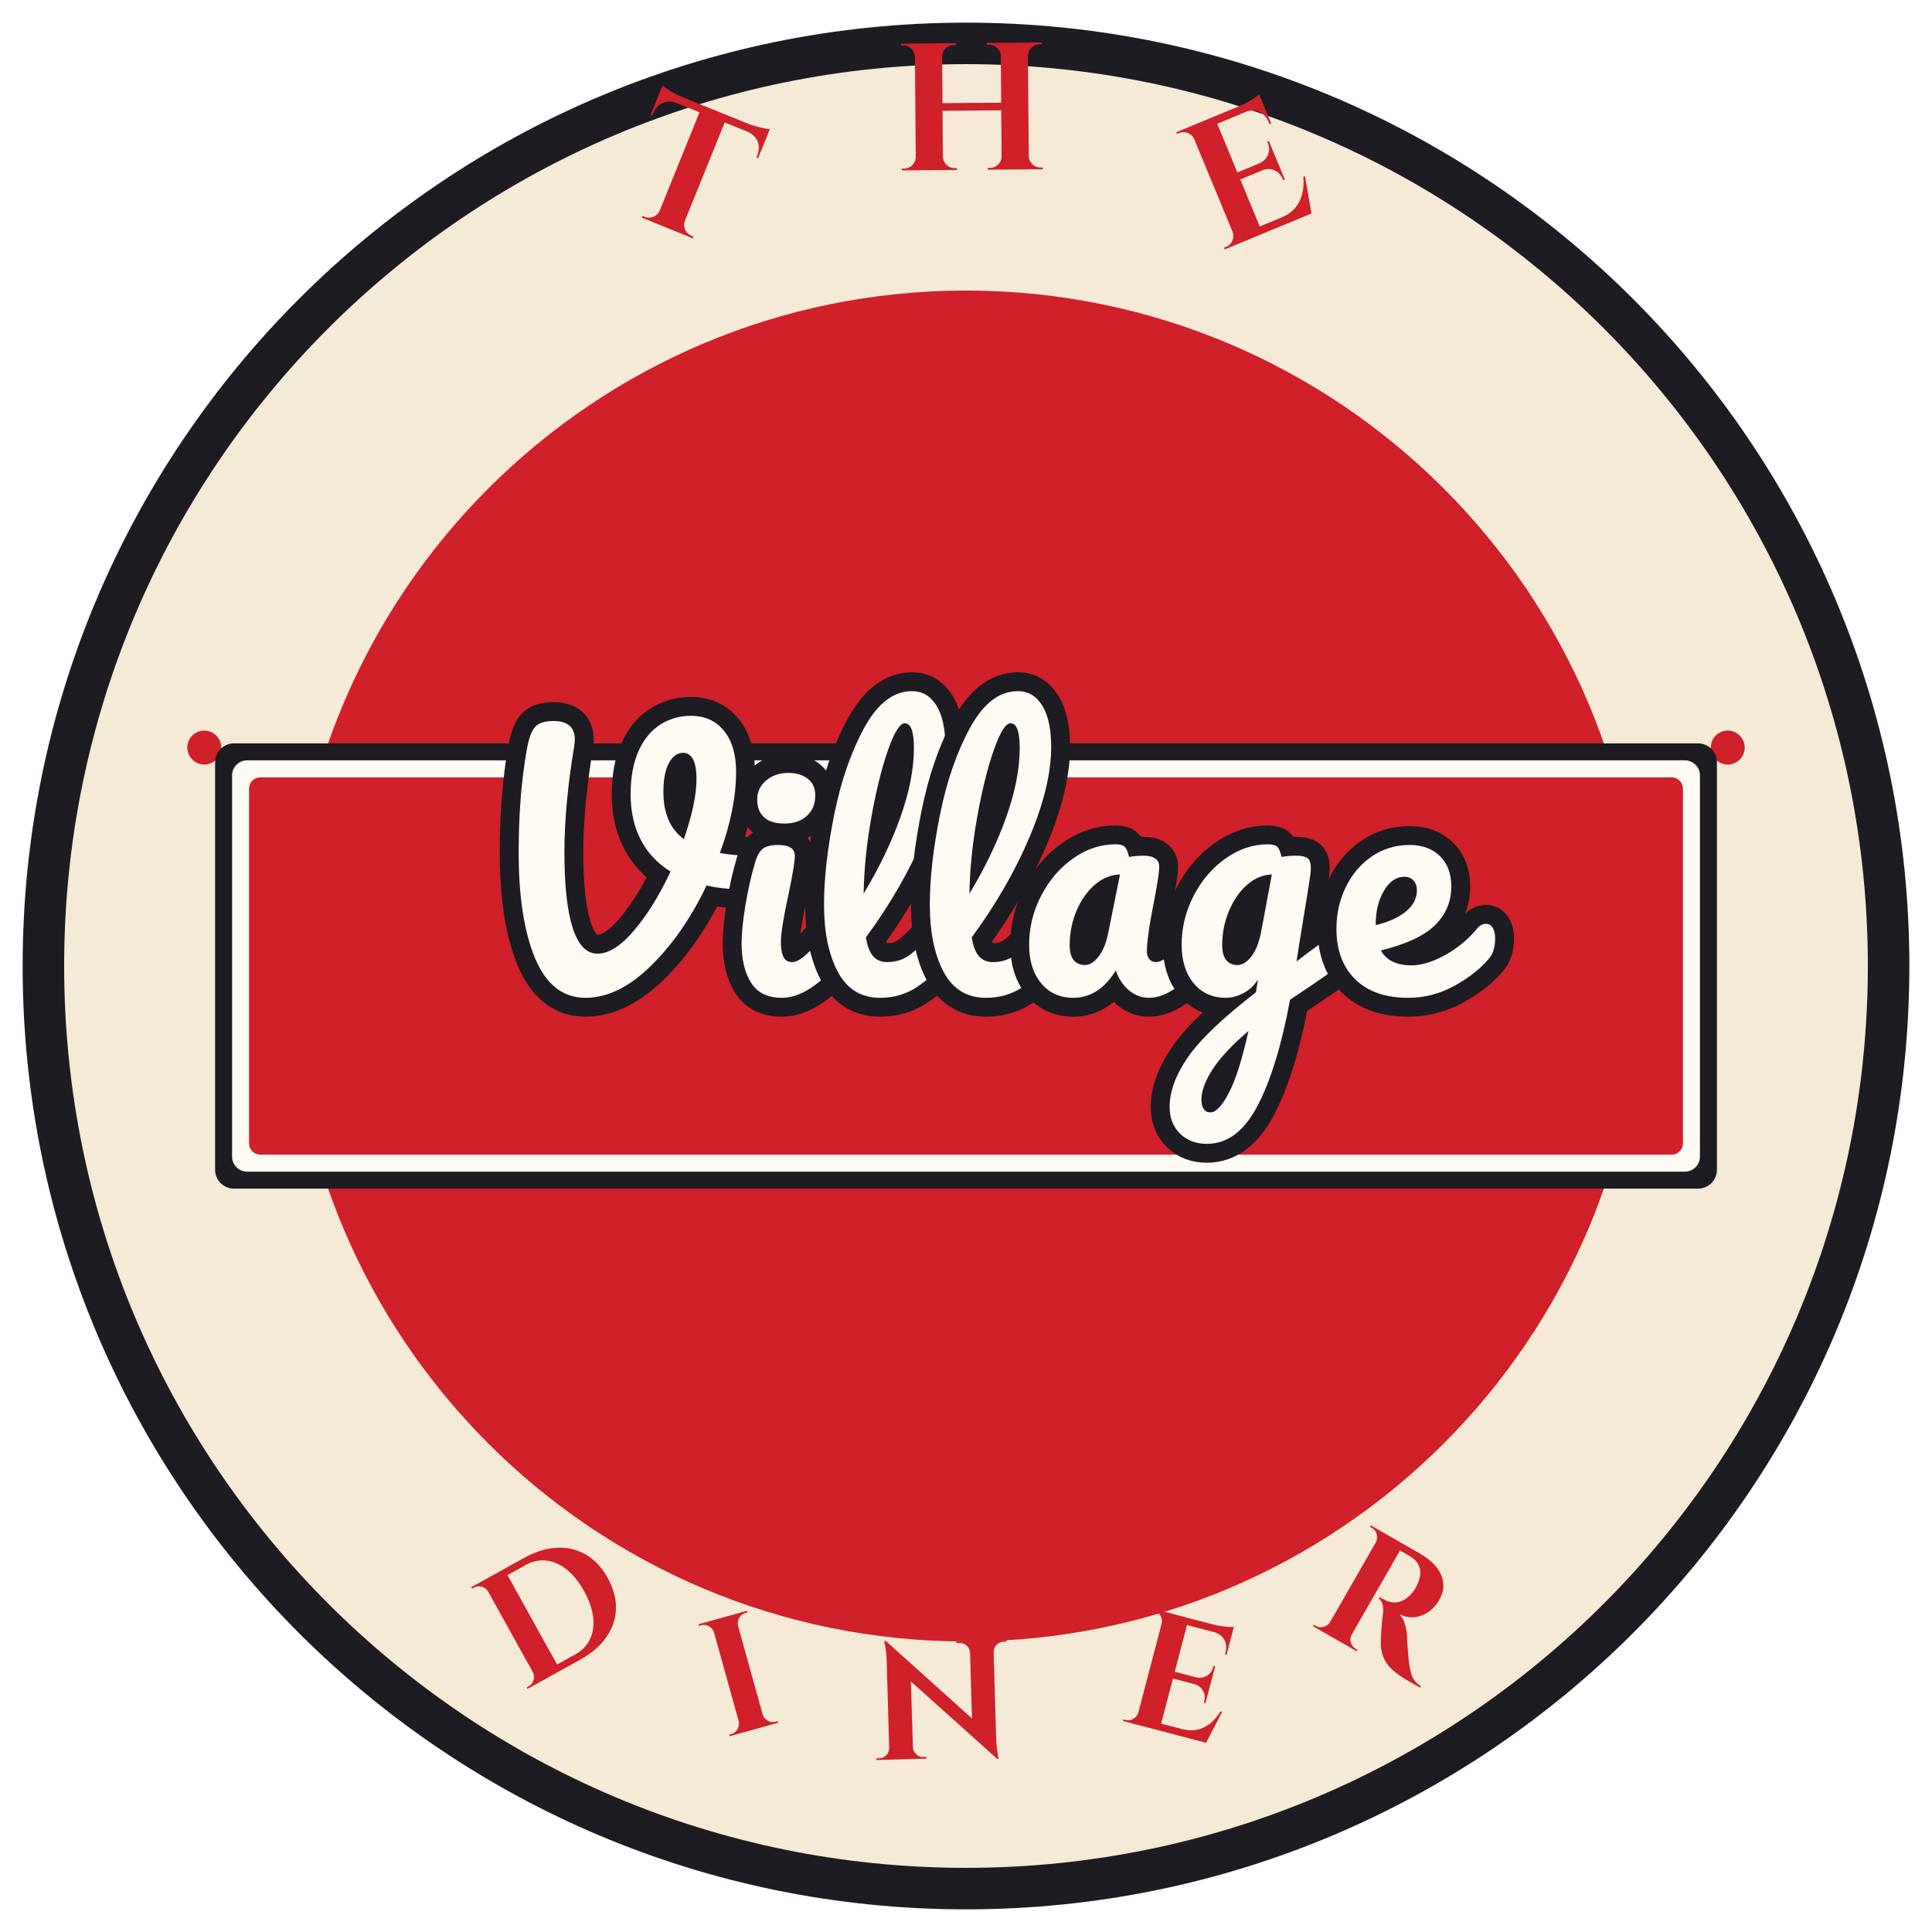
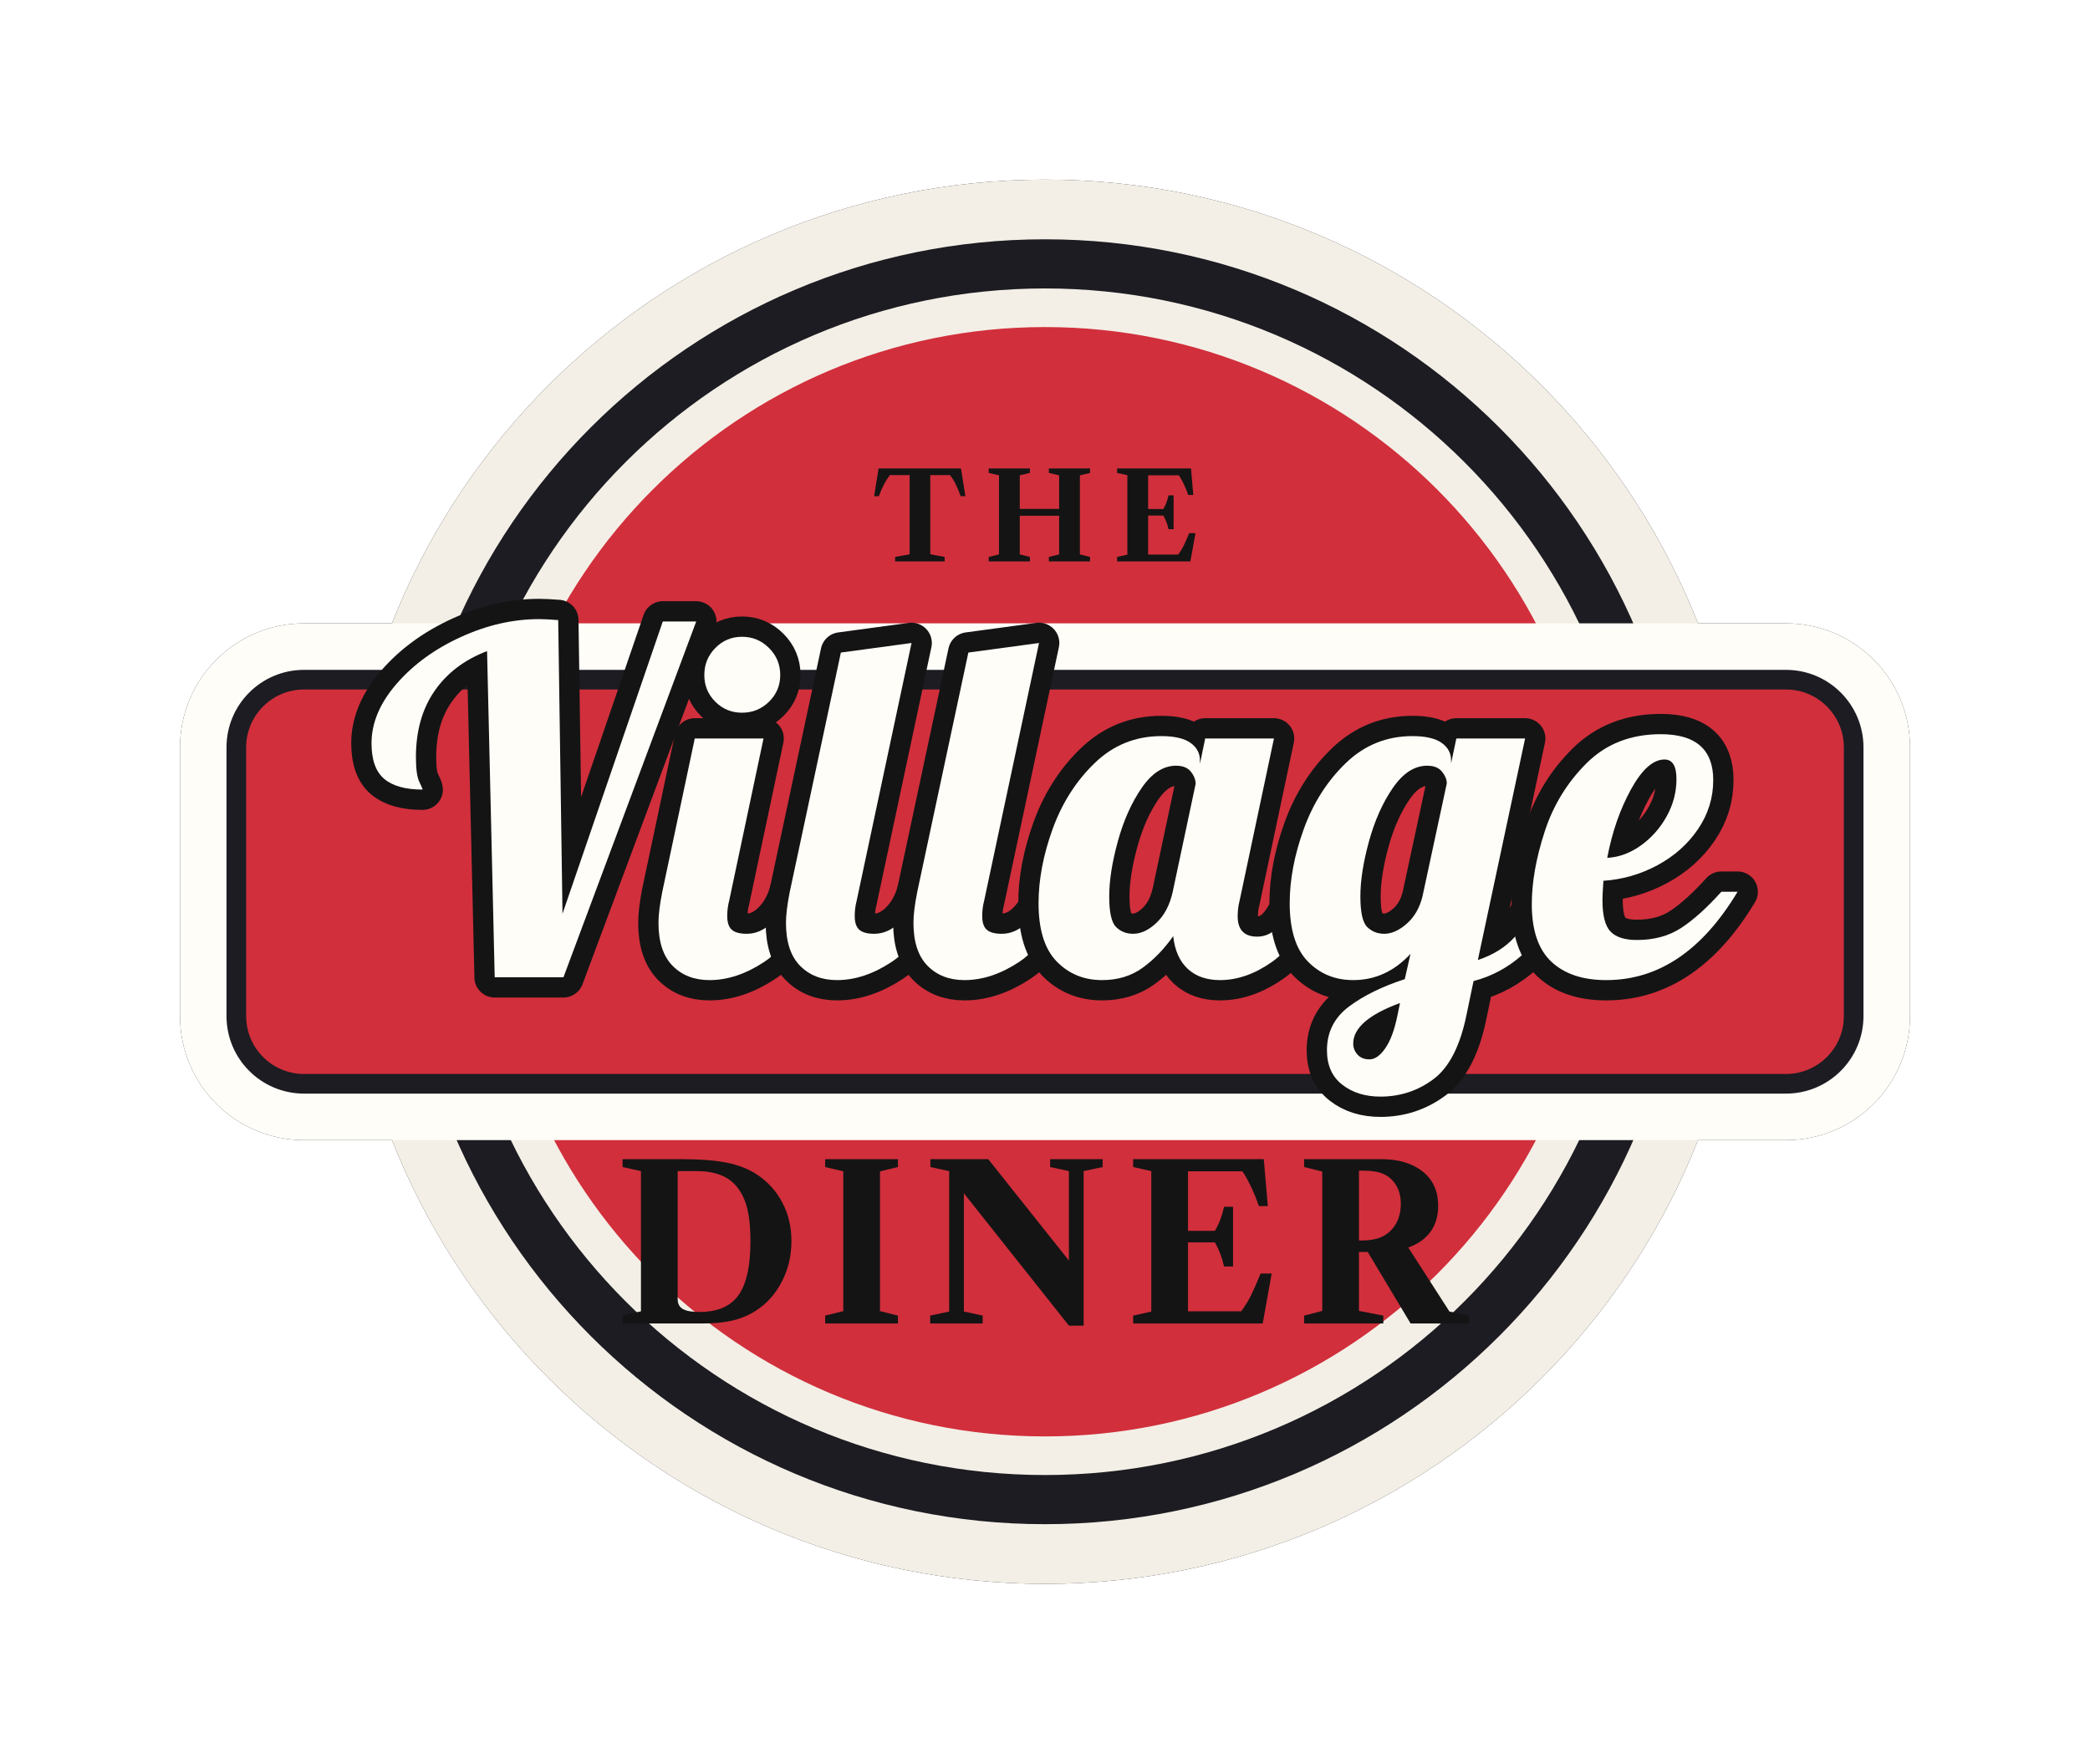
- <svg xmlns="http://www.w3.org/2000/svg" viewBox="0 0 1024 1024" role="img" aria-label="The Village Diner">
-   <circle cx="512.0" cy="512.0" r="500" fill="#1c1c22" />
-   <circle cx="512.0" cy="512.0" r="478" fill="#f4ead6" />
-   <circle cx="512.0" cy="512.0" r="358" fill="#d0202a" />
-   <circle cx="512.0" cy="512.0" r="363" fill="none" stroke="#f4ead6" stroke-width="3" opacity="0.85" />
+ <svg xmlns="http://www.w3.org/2000/svg" viewBox="0 0 1280 1080" role="img" aria-label="The Village Diner">
+   <circle cx="640.0" cy="540.0" r="430.0" fill="#1c1c22" />
+   <rect x="110.24" y="381.76" width="1059.52" height="316.48" rx="75.96" ry="75.96" fill="#1c1c22" />
+   <circle cx="640.0" cy="540.0" r="430.0" fill="#f3efe6" />
+   <circle cx="640.0" cy="540.0" r="393.45" fill="#1c1c22" />
+   <circle cx="640.0" cy="540.0" r="363.35" fill="#f3efe6" />
+   <circle cx="640.0" cy="540.0" r="339.7" fill="#d12f3c" />
  <g aria-hidden="true">
-     <path fill="#d0202a" d="M385.478 61.513 360.374 123.538 347.026 118.135 372.13 56.111ZM407.411 69.976 405.893 73.727 348.967 50.686 350.485 46.936ZM406.001 73.46 401.772 83.909 400.918 83.46 401.312 82.487Q402.977 78.372 401.524 74.923Q400.07 71.473 395.971 69.711L396.079 69.444ZM408.059 68.375 407.015 70.955 396.555 65.582Q398.512 66.375 400.8 66.99Q403.089 67.606 405.102 68.006Q407.114 68.406 408.059 68.375ZM349.922 111.747 347.293 118.243 340.174 115.362 340.534 114.472Q340.534 114.472 341.112 114.706Q341.691 114.94 341.691 114.94Q344.005 115.877 346.317 114.897Q348.63 113.917 349.655 111.639ZM362.736 116.933 363.003 117.041Q362.155 119.391 363.135 121.704Q364.115 124.016 366.429 124.953Q366.429 124.953 367.007 125.187Q367.586 125.421 367.586 125.421L367.226 126.311L360.107 123.43ZM358.997 54.435 358.889 54.702Q354.683 53.103 351.257 54.577Q347.831 56.052 346.165 60.167L345.771 61.14L344.846 60.869L349.075 50.419ZM351.133 45.334Q351.879 46.05 353.559 47.145Q355.239 48.239 357.356 49.406Q359.472 50.574 361.341 51.33L350.089 47.915Z" />
-     <path fill="#d0202a" d="M544.783 22.575 545.323 89.773 530.924 89.889 530.384 22.691ZM499.281 22.941 499.821 90.139 485.422 90.255 484.881 23.057ZM531.503 54.411 531.536 58.457 498.608 58.721 498.576 54.676ZM485.653 83.245 485.71 90.252 478.03 90.314 478.022 89.354Q478.022 89.354 478.646 89.349Q479.27 89.344 479.27 89.344Q481.766 89.324 483.528 87.534Q485.289 85.744 485.365 83.247ZM485.226 30.062 484.938 30.065Q484.822 27.569 483.031 25.808Q481.241 24.046 478.745 24.066Q478.745 24.066 478.121 24.071Q477.497 24.076 477.497 24.076L477.49 23.116L485.169 23.055ZM499.477 83.133 499.765 83.131Q499.881 85.626 501.671 87.388Q503.461 89.15 505.957 89.129Q505.957 89.129 506.533 89.125Q507.109 89.12 507.205 89.119L507.213 90.079L499.533 90.141ZM499.049 29.951 498.993 22.943 506.672 22.882 506.68 23.842Q506.584 23.842 506.008 23.847Q505.432 23.852 505.432 23.852Q502.936 23.872 501.175 25.662Q499.413 27.452 499.337 29.949ZM531.156 82.879 531.212 89.886 523.533 89.948 523.525 88.988Q523.621 88.987 524.197 88.983Q524.773 88.978 524.773 88.978Q527.269 88.958 529.078 87.168Q530.888 85.377 530.868 82.881ZM530.728 29.696 530.44 29.699Q530.42 27.203 528.582 25.442Q526.744 23.68 524.248 23.7Q524.248 23.7 523.672 23.705Q523.096 23.71 523 23.71L522.992 22.75L530.672 22.689ZM544.979 82.768 545.267 82.765Q545.383 85.26 547.173 87.022Q548.964 88.784 551.46 88.764Q551.46 88.764 552.084 88.759Q552.707 88.754 552.707 88.754L552.715 89.714L545.035 89.775ZM544.551 29.585 544.495 22.577 552.175 22.516 552.183 23.476Q552.183 23.476 551.559 23.481Q550.935 23.486 550.935 23.486Q548.439 23.506 546.677 25.296Q544.915 27.086 544.839 29.583Z" />
-     <path fill="#d0202a" d="M643.566 61.76 669.278 123.846 655.974 129.356 630.262 67.269ZM691.102 110.325 694.841 113.26 669.012 123.956 667.427 120.13ZM675.965 83.039 677.513 86.777 657.113 95.226 655.565 91.488ZM668.052 51.619 669.637 55.446 644.884 65.696 643.3 61.87ZM691.663 93.327 695.107 113.149 677.691 120.362 679.3 115.213Q683.731 113.378 686.416 110.236Q689.1 107.095 690.165 102.874Q691.23 98.653 690.797 93.686ZM677.44 86.6 680.979 95.146 680.092 95.513 679.764 94.722Q678.427 91.494 675.408 90.228Q672.388 88.963 669.138 90.246L669.065 90.068ZM672.499 74.671 676.039 83.217 667.664 86.685 667.59 86.508Q670.781 85.082 672.038 82.015Q673.294 78.947 671.904 75.741L671.612 75.038ZM669.526 55.18 673.803 65.506 672.916 65.873 672.478 64.815Q670.793 60.748 667.348 59.284Q663.903 57.82 659.711 59.453L659.637 59.275ZM667.391 50.023 668.456 52.595 657.231 56.1Q659.182 55.292 661.245 54.126Q663.308 52.96 665.024 51.834Q666.739 50.708 667.391 50.023ZM653.559 122.771 656.24 129.246 649.144 132.184 648.777 131.297Q648.777 131.297 649.354 131.058Q649.93 130.82 649.93 130.82Q652.236 129.865 653.198 127.544Q654.159 125.224 653.293 122.881ZM633.209 73.634 632.943 73.744Q631.934 71.46 629.586 70.511Q627.237 69.561 624.953 70.507Q624.953 70.507 624.394 70.739Q623.835 70.97 623.835 70.97L623.432 70.098L630.528 67.159Z" />
-     <path fill="#d0202a" d="M277.658 825.775Q286.733 820.74 295.153 820.324Q303.573 819.907 310.528 823.968Q317.482 828.03 322.095 836.343Q326.707 844.656 326.464 852.691Q326.221 860.726 321.42 867.665Q316.619 874.604 307.545 879.639L289.209 889.813L287.332 886.612Q289.575 885.368 292 884.023Q294.425 882.677 296.716 881.406Q299.007 880.135 300.838 879.119Q302.67 878.103 303.74 877.509Q304.811 876.915 304.811 876.915Q310.354 873.839 312.749 868.73Q315.143 863.62 314.37 857.108Q313.597 850.597 309.55 843.303Q305.503 836.01 300.388 831.908Q295.272 827.805 289.654 827.141Q284.036 826.477 278.523 829.536Q278.523 829.536 277.399 830.16Q276.275 830.783 274.352 831.851Q272.428 832.918 270.06 834.232Q267.693 835.545 265.152 836.955Q262.611 838.365 260.275 839.661L258.476 836.418ZM267.171 831.593 297.057 885.458 285.515 891.862 255.629 837.997ZM282.629 886.117 285.746 891.734 279.59 895.149 279.163 894.38Q279.163 894.38 279.663 894.102Q280.163 893.825 280.163 893.825Q282.164 892.715 282.798 890.501Q283.432 888.288 282.398 886.245ZM258.977 843.487 258.746 843.615Q257.636 841.614 255.384 841.002Q253.132 840.389 251.131 841.499Q251.131 841.499 250.67 841.756Q250.208 842.012 250.208 842.012L249.704 841.285L255.86 837.869Z" />
-     <path fill="#d0202a" d="M389.458 855.546 405.948 914.897 393.231 918.431 376.74 859.079ZM391.765 912.171 393.485 918.36 386.702 920.245 386.466 919.397Q386.466 919.397 387.017 919.244Q387.569 919.091 387.569 919.091Q389.773 918.478 390.906 916.474Q392.039 914.469 391.511 912.241ZM378.714 865.198 378.46 865.269Q377.763 863.088 375.758 861.955Q373.754 860.822 371.549 861.435Q371.549 861.435 370.998 861.588Q370.447 861.741 370.447 861.741L370.211 860.893L376.995 859.008ZM403.974 908.778 404.229 908.708Q404.926 910.889 406.93 912.021Q408.935 913.154 411.139 912.542Q411.139 912.542 411.648 912.4Q412.157 912.259 412.242 912.235L412.477 913.083L405.694 914.968ZM390.923 861.806 389.204 855.616 395.987 853.732 396.222 854.58Q396.138 854.603 395.629 854.744Q395.12 854.886 395.12 854.886Q392.916 855.498 391.783 857.503Q390.65 859.507 391.178 861.735Z" />
-     <path fill="#d0202a" d="M469.519 869.756 527.193 921.6 528.507 932.227 470.835 880.471ZM471.548 926.393 471.729 932.638 464.428 932.849 464.402 931.97Q464.402 931.97 465.194 931.947Q465.986 931.924 466.074 931.921Q468.273 931.858 469.81 930.229Q471.348 928.599 471.284 926.4ZM483.875 926.036Q483.939 928.235 485.568 929.772Q487.197 931.31 489.396 931.246Q489.484 931.244 490.276 931.221Q491.067 931.198 491.067 931.198L491.093 932.078L483.792 932.289L483.611 926.044ZM469.519 869.756 482.537 882.861 484.056 932.281 471.465 932.646 469.963 880.747Q469.821 875.834 469.23 872.808Q468.639 869.781 468.639 869.781ZM526.475 869.428 527.967 920.974Q528.063 924.27 528.393 926.83Q528.723 929.391 529.011 930.798Q529.298 932.204 529.298 932.204L528.507 932.227L515.379 918.374L513.972 869.79ZM533.512 869.224 533.538 870.104Q533.538 870.104 532.746 870.127Q531.955 870.149 531.955 870.149Q529.755 870.213 528.217 871.798Q526.678 873.384 526.656 875.673L526.392 875.681L526.211 869.435ZM506.847 869.996 514.148 869.785 514.329 876.03 514.153 876.035Q513.999 873.75 512.415 872.256Q510.831 870.761 508.544 870.827Q508.544 870.827 507.752 870.85Q506.961 870.873 506.873 870.875Z" />
-     <path fill="#d0202a" d="M630.097 857.633 614.477 917.22 601.709 913.873 617.329 854.286ZM637.907 919.437 639.011 923.651 614.222 917.153 615.185 913.481ZM641.969 891.124 641.029 894.711 621.45 889.579 622.39 885.992ZM653.597 863.794 652.634 867.466 628.879 861.239 629.841 857.567ZM647.733 907.334 639.267 923.718 622.552 919.337 626.579 916.468Q630.832 917.583 634.533 916.776Q638.234 915.968 641.35 913.476Q644.466 910.984 646.902 907.116ZM641.073 894.541 638.923 902.743 638.072 902.52 638.271 901.76Q639.083 898.662 637.579 896.065Q636.075 893.468 632.991 892.604L633.035 892.434ZM644.074 883.092 641.924 891.294 633.886 889.187 633.931 889.017Q637.051 889.744 639.668 888.2Q642.286 886.655 643.046 883.544L643.223 882.869ZM652.701 867.211 650.104 877.121 649.252 876.898 649.518 875.883Q650.542 871.979 648.837 869.002Q647.132 866.024 643.166 864.893L643.21 864.723ZM653.999 862.261 653.352 864.73 643.212 861.071Q645.085 861.562 647.237 861.854Q649.39 862.145 651.267 862.273Q653.143 862.401 653.999 862.261ZM603.593 907.726 601.964 913.94 595.154 912.155 595.378 911.304Q595.378 911.304 595.931 911.449Q596.484 911.594 596.484 911.594Q598.697 912.174 600.685 911.012Q602.673 909.85 603.338 907.659ZM615.955 860.567 615.7 860.501Q616.228 858.274 615.039 856.279Q613.85 854.284 611.657 853.71Q611.657 853.71 611.121 853.569Q610.584 853.428 610.584 853.428L610.774 852.568L617.584 854.353Z" />
-     <path fill="#d0202a" d="M742.941 817.881 752.777 823.524Q756.212 825.494 759.048 828.133Q761.885 830.771 763.475 833.922Q765.066 837.074 765.006 840.694Q764.946 844.313 762.647 848.32Q760.811 851.521 757.653 853.958Q754.496 856.395 750.459 857.054Q746.421 857.712 741.797 855.675Q743.813 857.85 744.709 861.007Q745.604 864.164 745.747 866.891Q745.76 867.083 745.828 868.761Q745.895 870.44 746.063 872.915Q746.23 875.389 746.459 877.952Q746.688 880.515 747.007 882.505Q747.47 885.557 748.139 887.605Q748.809 889.652 749.993 891.099Q751.178 892.547 753.133 893.73L752.695 894.493L745.253 890.224Q741.093 887.838 738.152 885.161Q735.211 882.485 733.635 879.285Q732.059 876.086 731.852 872.007Q731.799 870.709 731.876 868.886Q731.952 867.064 732.073 865.03Q732.194 862.997 732.352 861.096Q732.509 859.195 732.684 857.665Q732.859 856.135 733.011 855.302Q733.365 852.291 732.733 850.291Q732.101 848.291 730.776 847.222L731.214 846.459Q731.399 846.565 732.087 846.98Q732.775 847.394 733.545 847.796Q735.639 848.958 738.054 849.264Q740.47 849.569 743.071 848.522Q745.672 847.474 748.241 844.506Q748.779 843.883 749.422 843.009Q750.065 842.135 750.636 840.963Q753.558 835.371 752.515 831.372Q751.472 827.373 747.758 825.123Q746.721 824.448 745.457 823.743Q744.193 823.038 743.176 822.455Q742.16 821.871 741.789 821.659Q741.806 821.629 742.09 820.692Q742.374 819.755 742.658 818.818Q742.941 817.881 742.941 817.881ZM743.934 818.451 713.281 871.882 701.785 865.288 732.438 811.856ZM705.211 859.847 702.014 865.419 695.908 861.916 696.346 861.152Q696.438 861.206 696.865 861.45Q697.291 861.695 697.338 861.722Q699.322 862.86 701.545 862.258Q703.767 861.656 704.982 859.715ZM729.47 817.559 729.241 817.428Q730.303 815.399 729.701 813.177Q729.099 810.955 727.115 809.816Q727.068 809.79 726.642 809.545Q726.215 809.3 726.122 809.247L726.56 808.484L732.667 811.987ZM716.249 866.179 716.478 866.31Q715.339 868.295 715.979 870.539Q716.619 872.783 718.604 873.922Q718.697 873.975 719.085 874.198Q719.474 874.421 719.52 874.447L719.082 875.21L713.052 871.751Z" />
+     <path fill="#141414" d="M557.091 339.463V290.946H545.035Q541.115 295.975 538.231 303.889H535.347L538.083 286.878H588.524L591.26 303.889H588.376Q586.971 300.043 585.455 296.863Q583.938 293.682 581.793 290.946H569.738V339.463L578.539 341.091V343.827H548.216V341.091Z" />
+     <path fill="#141414" d="M661.374 291.094V339.537L667.587 341.091V343.827H642.367V341.091L648.653 339.537V315.87H624.542V339.537L630.755 341.091V343.827H605.535V341.091L611.821 339.537V291.094L605.535 289.614V286.878H630.755V289.614L624.542 291.094V311.655H648.653V291.094L642.367 289.614V286.878H667.587V289.614Z" />
+     <path fill="#141414" d="M732.154 326.52 729.048 343.827H684.154V341.091L690.441 339.685V291.02L684.154 289.614V286.878H729.418L730.823 303.149H727.717Q725.276 296.049 722.022 291.094H703.162V311.728H712.481Q714.626 308.104 715.661 303.371H718.767V324.08H715.661Q714.7 319.642 712.481 315.722H703.162V339.611H721.578Q723.723 336.727 725.128 333.806Q726.533 330.884 728.308 326.52Z" />
+     <path fill="#141414" d="M381.305 805.578 392.547 803.095V717.212L381.305 714.728V709.891H416.992Q434.247 709.891 445.096 712.048Q455.946 714.205 463.789 719.434Q473.593 725.97 479.149 736.493Q484.705 747.016 484.705 760.088Q484.705 773.683 478.757 785.055Q472.809 796.428 462.744 802.833Q456.338 806.886 448.626 808.716Q440.913 810.546 429.802 810.546H381.305ZM451.11 794.729Q459.606 784.663 459.606 760.088Q459.606 748.062 457.58 739.957Q455.554 731.852 451.11 726.623Q443.397 717.212 426.796 717.212H415.031V795.644Q415.031 799.827 418.168 801.657Q421.305 803.487 428.364 803.487Q443.659 803.487 451.11 794.729Z" />
+     <path fill="#141414" d="M505.358 714.728V709.891H549.934V714.728L538.953 717.342V802.964L549.934 805.709V810.546H505.358V805.709L516.47 802.964V717.342Z" />
+     <path fill="#141414" d="M654.641 811.853 590.326 730.806V803.225L601.83 805.709V810.546H569.673V805.709L581.307 803.225V717.212L569.803 714.728V709.891H605.228L654.641 771.983V717.212L643.137 714.728V709.891H675.294V714.728L663.66 717.212V811.853Z" />
+     <path fill="#141414" d="M778.825 779.957 773.334 810.546H693.987V805.709L705.099 803.225V717.212L693.987 714.728V709.891H773.988L776.472 738.65H770.981Q766.668 726.101 760.916 717.342H727.582V753.813H744.053Q747.844 747.408 749.674 739.042H755.164V775.643H749.674Q747.975 767.8 744.053 760.872H727.582V803.095H760.132Q763.923 797.997 766.406 792.833Q768.89 787.67 772.027 779.957Z" />
+     <path fill="#141414" d="M809.805 802.833V717.473L798.694 714.728V709.891H845.884Q861.701 709.891 871.244 717.408Q880.786 724.924 880.786 738.519Q880.786 747.931 876.08 754.401Q871.374 760.872 862.485 764.009L887.714 803.225L899.61 805.709V810.546H863.923L837.649 766.754H832.289V802.833L847.191 805.709V810.546H798.694V805.709ZM852.681 752.637Q857.91 746.624 857.91 737.212Q857.91 730.414 854.838 725.578Q851.766 720.741 846.538 718.65Q842.224 716.95 835.034 716.95H832.289V759.696H834.119Q840.917 759.696 845.361 757.866Q849.806 756.035 852.681 752.637Z" />
  </g>
-   <circle cx="915.73" cy="396.23" r="9" fill="#d0202a" />
-   <circle cx="108.27" cy="396.23" r="9" fill="#d0202a" />
-   <rect x="114.00" y="394.00" width="796.00" height="236.00" rx="10" ry="10" fill="#1c1c22" />
-   <rect x="123.00" y="403.00" width="778.00" height="218.00" rx="8" ry="8" fill="#fffaf3" />
-   <rect x="132.00" y="412.00" width="760.00" height="200.00" rx="6" ry="6" fill="#d0202a" />
+   <rect x="110.24" y="381.76" width="1059.52" height="316.48" rx="75.96" ry="75.96" fill="#fffdf8" />
+   <rect x="138.72" y="410.24" width="1002.55" height="259.51" rx="47.47" ry="47.47" fill="#1c1c22" />
+   <rect x="150.75" y="422.27" width="978.50" height="235.46" rx="35.45" ry="35.45" fill="#d12f3c" />
  <g aria-hidden="true">
-     <path fill="#fffaf3" stroke="#1c1c22" stroke-width="20" stroke-linejoin="round" stroke-linecap="round" paint-order="stroke fill" d="M409.918 459.888Q409.918 464.36 407.252 467.8Q404.586 471.24 398.91 471.412Q385.15 471.756 374.486 469.348Q362.274 494.976 344.988 511.918Q327.702 528.86 310.33 528.86Q292.442 528.86 283.67 508.048Q274.898 487.236 274.898 451.804Q274.898 421.532 279.198 397.452Q280.746 388.508 283.584 385.326Q286.422 382.144 293.302 382.144Q304.654 382.144 304.654 391.948Q304.654 392.98 304.31 395.732Q299.15 426.692 299.15 451.804Q299.15 478.12 303.536 491.794Q307.922 505.468 316.694 505.468Q325.638 505.468 336.13 493.084Q346.622 480.7 355.394 461.952Q344.902 455.416 339.57 445.01Q334.238 434.604 334.238 421.016Q334.238 407.428 338.452 398.054Q342.666 388.68 349.976 384.036Q357.286 379.392 366.23 379.392Q377.238 379.392 383.688 387.304Q390.138 395.216 390.138 408.976Q390.138 428.756 381.538 452.148Q390.654 453.696 402.35 453.696Q406.306 453.696 408.112 455.416Q409.918 457.136 409.918 459.888ZM362.446 444.752Q369.154 425.488 369.154 412.932Q369.154 405.708 367.262 402.354Q365.37 399.0 362.102 399.0Q357.458 399.0 354.534 404.418Q351.61 409.836 351.61 419.812Q351.61 436.668 362.446 444.752Z" />
-     <path fill="#fffaf3" stroke="#1c1c22" stroke-width="20" stroke-linejoin="round" stroke-linecap="round" paint-order="stroke fill" d="M401.318 423.768Q401.318 417.748 406.048 413.706Q410.778 409.664 417.83 409.664Q424.194 409.664 428.15 412.76Q432.106 415.856 432.106 421.532Q432.106 428.412 427.634 432.454Q423.162 436.496 415.766 436.496Q408.542 436.496 404.93 433.142Q401.318 429.788 401.318 423.768ZM393.062 499.964Q393.062 492.224 395.04 480.098Q397.018 467.972 400.114 457.48Q401.662 451.976 404.242 449.912Q406.822 447.848 412.498 447.848Q421.27 447.848 421.27 453.696Q421.27 457.996 418.002 473.648Q413.874 492.568 413.874 499.276Q413.874 504.436 415.25 507.188Q416.626 509.94 419.894 509.94Q422.99 509.94 427.634 505.64Q432.278 501.34 440.018 492.052Q442.082 489.644 444.662 489.644Q446.898 489.644 448.188 491.708Q449.478 493.772 449.478 497.384Q449.478 504.264 446.21 508.048Q429.182 528.86 414.39 528.86Q403.21 528.86 398.136 520.948Q393.062 513.036 393.062 499.964Z" />
-     <path fill="#fffaf3" stroke="#1c1c22" stroke-width="20" stroke-linejoin="round" stroke-linecap="round" paint-order="stroke fill" d="M505.55 497.384Q505.55 504.264 502.282 508.048Q494.886 517.164 486.2 523.012Q477.514 528.86 466.506 528.86Q451.37 528.86 444.06 515.1Q436.75 501.34 436.75 479.496Q436.75 458.512 442.168 431.68Q447.586 404.848 458.164 385.584Q468.742 366.32 483.362 366.32Q491.618 366.32 496.348 373.974Q501.078 381.628 501.078 395.904Q501.078 416.372 489.726 443.376Q478.374 470.38 458.938 496.868Q460.142 503.92 462.894 506.93Q465.646 509.94 470.118 509.94Q477.17 509.94 482.502 505.898Q487.834 501.856 496.09 492.052Q498.154 489.644 500.734 489.644Q502.97 489.644 504.26 491.708Q505.55 493.772 505.55 497.384ZM457.734 473.648Q469.946 453.524 477.17 433.314Q484.394 413.104 484.394 396.42Q484.394 383.348 479.578 383.348Q475.622 383.348 470.634 397.624Q465.646 411.9 461.862 433.056Q458.078 454.212 457.734 473.648Z" />
-     <path fill="#fffaf3" stroke="#1c1c22" stroke-width="20" stroke-linejoin="round" stroke-linecap="round" paint-order="stroke fill" d="M561.622 497.384Q561.622 504.264 558.354 508.048Q550.958 517.164 542.272 523.012Q533.586 528.86 522.578 528.86Q507.442 528.86 500.132 515.1Q492.822 501.34 492.822 479.496Q492.822 458.512 498.24 431.68Q503.658 404.848 514.236 385.584Q524.814 366.32 539.434 366.32Q547.69 366.32 552.42 373.974Q557.15 381.628 557.15 395.904Q557.15 416.372 545.798 443.376Q534.446 470.38 515.01 496.868Q516.214 503.92 518.966 506.93Q521.718 509.94 526.19 509.94Q533.242 509.94 538.574 505.898Q543.906 501.856 552.162 492.052Q554.226 489.644 556.806 489.644Q559.042 489.644 560.332 491.708Q561.622 493.772 561.622 497.384ZM513.806 473.648Q526.018 453.524 533.242 433.314Q540.466 413.104 540.466 396.42Q540.466 383.348 535.65 383.348Q531.694 383.348 526.706 397.624Q521.718 411.9 517.934 433.056Q514.15 454.212 513.806 473.648Z" />
-     <path fill="#fffaf3" stroke="#1c1c22" stroke-width="20" stroke-linejoin="round" stroke-linecap="round" paint-order="stroke fill" d="M545.454 500.824Q545.454 487.064 551.818 474.766Q558.182 462.468 568.76 454.986Q579.338 447.504 591.206 447.504Q594.99 447.504 596.28 448.966Q597.57 450.428 598.43 454.212Q602.042 453.524 605.998 453.524Q614.426 453.524 614.426 459.544Q614.426 463.156 611.846 476.744Q607.89 496.524 607.89 504.264Q607.89 506.844 609.18 508.392Q610.47 509.94 612.534 509.94Q615.802 509.94 620.446 505.726Q625.09 501.512 633.002 492.052Q635.066 489.644 637.646 489.644Q639.882 489.644 641.172 491.708Q642.462 493.772 642.462 497.384Q642.462 504.264 639.194 508.048Q632.142 516.82 624.23 522.84Q616.318 528.86 608.922 528.86Q603.246 528.86 598.516 524.99Q593.786 521.12 591.378 514.412Q582.434 528.86 568.846 528.86Q558.182 528.86 551.818 521.12Q545.454 513.38 545.454 500.824ZM587.25 495.148 593.614 463.5Q586.39 463.672 580.284 468.918Q574.178 474.164 570.566 482.764Q566.954 491.364 566.954 500.996Q566.954 506.328 569.104 508.908Q571.254 511.488 575.038 511.488Q578.822 511.488 582.262 507.016Q585.702 502.544 587.25 495.148Z" />
-     <path fill="#fffaf3" stroke="#1c1c22" stroke-width="20" stroke-linejoin="round" stroke-linecap="round" paint-order="stroke fill" d="M721.41 497.556Q721.41 501.512 720.206 503.748Q719.002 505.984 716.422 507.704Q701.63 517.68 694.75 522.496L683.742 529.892Q677.206 565.496 666.628 585.878Q656.05 606.26 639.71 606.26Q630.938 606.26 625.434 600.842Q619.93 595.424 619.93 586.652Q619.93 574.44 629.562 560.422Q639.194 546.404 665.682 525.936L666.714 519.228Q663.79 523.872 659.06 526.366Q654.33 528.86 649.686 528.86Q639.022 528.86 632.658 521.12Q626.294 513.38 626.294 500.824Q626.294 487.064 632.658 474.766Q639.022 462.468 649.6 454.986Q660.178 447.504 672.046 447.504Q675.83 447.504 677.12 448.966Q678.41 450.428 679.27 454.212Q682.538 453.524 686.838 453.524Q691.138 453.524 692.944 454.814Q694.75 456.104 694.75 459.888Q694.75 461.952 694.578 463.156Q693.89 468.488 690.278 490.16Q689.59 494.288 688.816 499.19Q688.042 504.092 687.182 509.596Q700.426 499.276 712.638 491.364Q714.874 489.988 716.594 489.988Q718.83 489.988 720.12 492.138Q721.41 494.288 721.41 497.556ZM668.606 492.912 674.11 463.5Q667.058 463.672 661.038 468.918Q655.018 474.164 651.406 482.764Q647.794 491.364 647.794 500.996Q647.794 506.328 649.944 508.908Q652.094 511.488 655.878 511.488Q659.834 511.488 663.446 506.672Q667.058 501.856 668.606 492.912ZM661.726 546.404Q648.482 557.756 642.634 566.872Q636.786 575.988 636.786 582.868Q636.786 585.792 637.904 587.684Q639.022 589.576 641.602 589.576Q645.902 589.576 651.32 579.256Q656.738 568.936 661.726 546.404Z" />
-     <path fill="#fffaf3" stroke="#1c1c22" stroke-width="20" stroke-linejoin="round" stroke-linecap="round" paint-order="stroke fill" d="M792.446 497.384Q792.446 504.264 789.178 508.048Q782.814 515.788 771.204 522.324Q759.594 528.86 746.35 528.86Q728.29 528.86 718.314 519.056Q708.338 509.252 708.338 492.224Q708.338 480.356 713.326 470.122Q718.314 459.888 727.172 453.868Q736.03 447.848 747.21 447.848Q757.186 447.848 763.206 453.782Q769.226 459.716 769.226 469.864Q769.226 481.732 760.712 490.246Q752.198 498.76 731.902 503.748Q736.202 511.66 748.242 511.66Q755.982 511.66 765.872 506.242Q775.762 500.824 782.986 492.052Q785.05 489.644 787.63 489.644Q789.866 489.644 791.156 491.708Q792.446 493.772 792.446 497.384ZM729.15 489.988V490.332Q739.298 487.924 745.146 483.108Q750.994 478.292 750.994 471.928Q750.994 468.66 749.188 466.682Q747.382 464.704 744.286 464.704Q737.922 464.704 733.536 472.1Q729.15 479.496 729.15 489.988Z" />
+     <path fill="#fffdf8" stroke="#141414" stroke-width="24.856" stroke-linejoin="round" stroke-linecap="round" paint-order="stroke fill" d="M298.298 398.758Q277.536 406.653 266.131 423.175Q254.727 439.697 254.727 463.676Q254.727 474.496 256.774 478.736Q258.821 482.977 258.821 483.561Q243.03 483.561 235.28 476.982Q227.531 470.402 227.531 455.196Q227.531 436.481 242.883 418.789Q258.236 401.097 282.215 390.131Q306.194 379.165 330.173 379.165Q334.267 379.165 341.87 379.75L344.502 559.593L405.912 380.627H426.382L345.087 598.486H302.977Z" />
+     <path fill="#fffdf8" stroke="#141414" stroke-width="24.856" stroke-linejoin="round" stroke-linecap="round" paint-order="stroke fill" d="M431.353 413.379Q431.353 403.729 438.079 396.857Q444.805 389.985 454.455 389.985Q464.105 389.985 470.977 396.857Q477.849 403.729 477.849 413.379Q477.849 423.029 470.977 429.755Q464.105 436.481 454.455 436.481Q444.805 436.481 438.079 429.755Q431.353 423.029 431.353 413.379ZM403.28 565.149Q403.28 557.838 405.619 546.141L425.504 452.272H467.614L446.559 551.697Q445.389 556.084 445.389 561.055Q445.389 566.903 448.168 569.389Q450.946 571.875 457.379 571.875Q465.859 571.875 473.17 564.71Q480.481 557.546 483.697 546.141H495.979Q485.16 577.723 468.199 588.982Q451.238 600.24 434.57 600.24Q420.533 600.24 411.907 591.467Q403.28 582.694 403.28 565.149Z" />
+     <path fill="#fffdf8" stroke="#141414" stroke-width="24.856" stroke-linejoin="round" stroke-linecap="round" paint-order="stroke fill" d="M481.358 565.149Q481.358 557.838 483.697 546.141L514.987 399.635L558.267 393.786L524.637 551.697Q523.468 556.084 523.468 561.055Q523.468 566.903 526.246 569.389Q529.024 571.875 535.457 571.875Q543.938 571.875 551.248 564.71Q558.559 557.546 561.776 546.141H574.058Q563.238 577.723 546.277 588.982Q529.316 600.24 512.648 600.24Q498.611 600.24 489.985 591.467Q481.358 582.694 481.358 565.149Z" />
+     <path fill="#fffdf8" stroke="#141414" stroke-width="24.856" stroke-linejoin="round" stroke-linecap="round" paint-order="stroke fill" d="M559.436 565.149Q559.436 557.838 561.776 546.141L593.065 399.635L636.345 393.786L602.715 551.697Q601.546 556.084 601.546 561.055Q601.546 566.903 604.324 569.389Q607.102 571.875 613.535 571.875Q622.016 571.875 629.326 564.71Q636.637 557.546 639.854 546.141H652.136Q641.316 577.723 624.355 588.982Q607.394 600.24 590.726 600.24Q576.689 600.24 568.063 591.467Q559.436 582.694 559.436 565.149Z" />
+     <path fill="#fffdf8" stroke="#141414" stroke-width="24.856" stroke-linejoin="round" stroke-linecap="round" paint-order="stroke fill" d="M636.052 553.159Q636.052 531.52 644.679 507.687Q653.305 483.854 670.412 467.332Q687.519 450.81 711.206 450.81Q723.196 450.81 729.044 454.904Q734.893 458.998 734.893 465.723V467.77L738.109 452.272H780.219L759.164 551.697Q757.995 556.084 757.995 561.055Q757.995 573.629 769.984 573.629Q778.172 573.629 784.167 566.026Q790.162 558.423 793.671 546.141H805.953Q795.133 577.723 779.195 588.982Q763.258 600.24 747.175 600.24Q734.893 600.24 727.436 593.368Q719.979 586.496 718.517 573.337Q710.036 585.326 699.655 592.783Q689.274 600.24 674.945 600.24Q658.277 600.24 647.164 588.835Q636.052 577.431 636.052 553.159ZM718.224 546.141 732.261 480.052Q732.261 476.251 729.337 472.595Q726.412 468.94 720.271 468.94Q708.574 468.94 699.217 482.538Q689.859 496.136 684.595 515.29Q679.332 534.444 679.332 549.065Q679.332 563.687 683.572 567.781Q687.812 571.875 693.953 571.875Q701.264 571.875 708.428 565.003Q715.593 558.131 718.224 546.141Z" />
+     <path fill="#fffdf8" stroke="#141414" stroke-width="24.856" stroke-linejoin="round" stroke-linecap="round" paint-order="stroke fill" d="M812.678 643.227Q812.678 626.559 826.13 616.47Q839.582 606.381 860.344 599.655L863.853 584.157Q848.939 600.24 828.762 600.24Q812.094 600.24 800.981 588.835Q789.869 577.431 789.869 553.159Q789.869 531.52 798.496 507.687Q807.122 483.854 824.229 467.332Q841.336 450.81 865.023 450.81Q877.013 450.81 882.861 454.904Q888.71 458.998 888.71 465.723V467.478L891.926 452.272H934.036L905.086 587.958Q919.122 583.279 927.602 573.922Q936.083 564.564 941.931 546.141H954.213Q946.318 572.167 932.866 584.303Q919.414 596.439 902.454 600.825L898.067 621.88Q892.219 650.245 877.89 660.919Q863.561 671.592 845.43 671.592Q831.394 671.592 822.036 664.282Q812.678 656.971 812.678 643.227ZM871.164 549.065 886.078 479.76Q886.078 476.251 883.153 472.595Q880.229 468.94 874.088 468.94Q862.391 468.94 853.033 482.538Q843.676 496.136 838.412 515.29Q833.148 534.444 833.148 549.065Q833.148 563.687 837.389 567.781Q841.629 571.875 847.77 571.875Q854.496 571.875 861.514 565.734Q868.532 559.593 871.164 549.065ZM855.665 622.757 857.42 614.277Q828.762 624.804 828.762 639.133Q828.762 642.934 831.394 645.859Q834.026 648.783 838.704 648.783Q843.676 648.783 848.355 642.057Q853.033 635.331 855.665 622.757Z" />
+     <path fill="#fffdf8" stroke="#141414" stroke-width="24.856" stroke-linejoin="round" stroke-linecap="round" paint-order="stroke fill" d="M938.13 553.744Q938.13 533.567 946.025 509.295Q953.921 485.024 971.759 467.332Q989.597 449.64 1017.085 449.64Q1049.252 449.64 1049.252 477.713Q1049.252 494.089 1039.895 507.833Q1030.537 521.577 1015.038 529.911Q999.54 538.245 981.994 539.415Q981.409 548.188 981.409 551.112Q981.409 565.441 986.38 570.559Q991.352 575.676 1002.464 575.676Q1018.255 575.676 1029.513 568.365Q1040.772 561.055 1054.224 546.141H1064.166Q1031.707 600.24 983.749 600.24Q962.109 600.24 950.119 588.982Q938.13 577.723 938.13 553.744ZM1026.735 477.128Q1026.735 465.139 1019.425 465.139Q1008.897 465.139 998.809 483.561Q988.72 501.984 984.333 525.379Q995.153 524.794 1004.95 517.776Q1014.746 510.757 1020.741 499.937Q1026.735 489.118 1026.735 477.128Z" />
  </g>
</svg>
